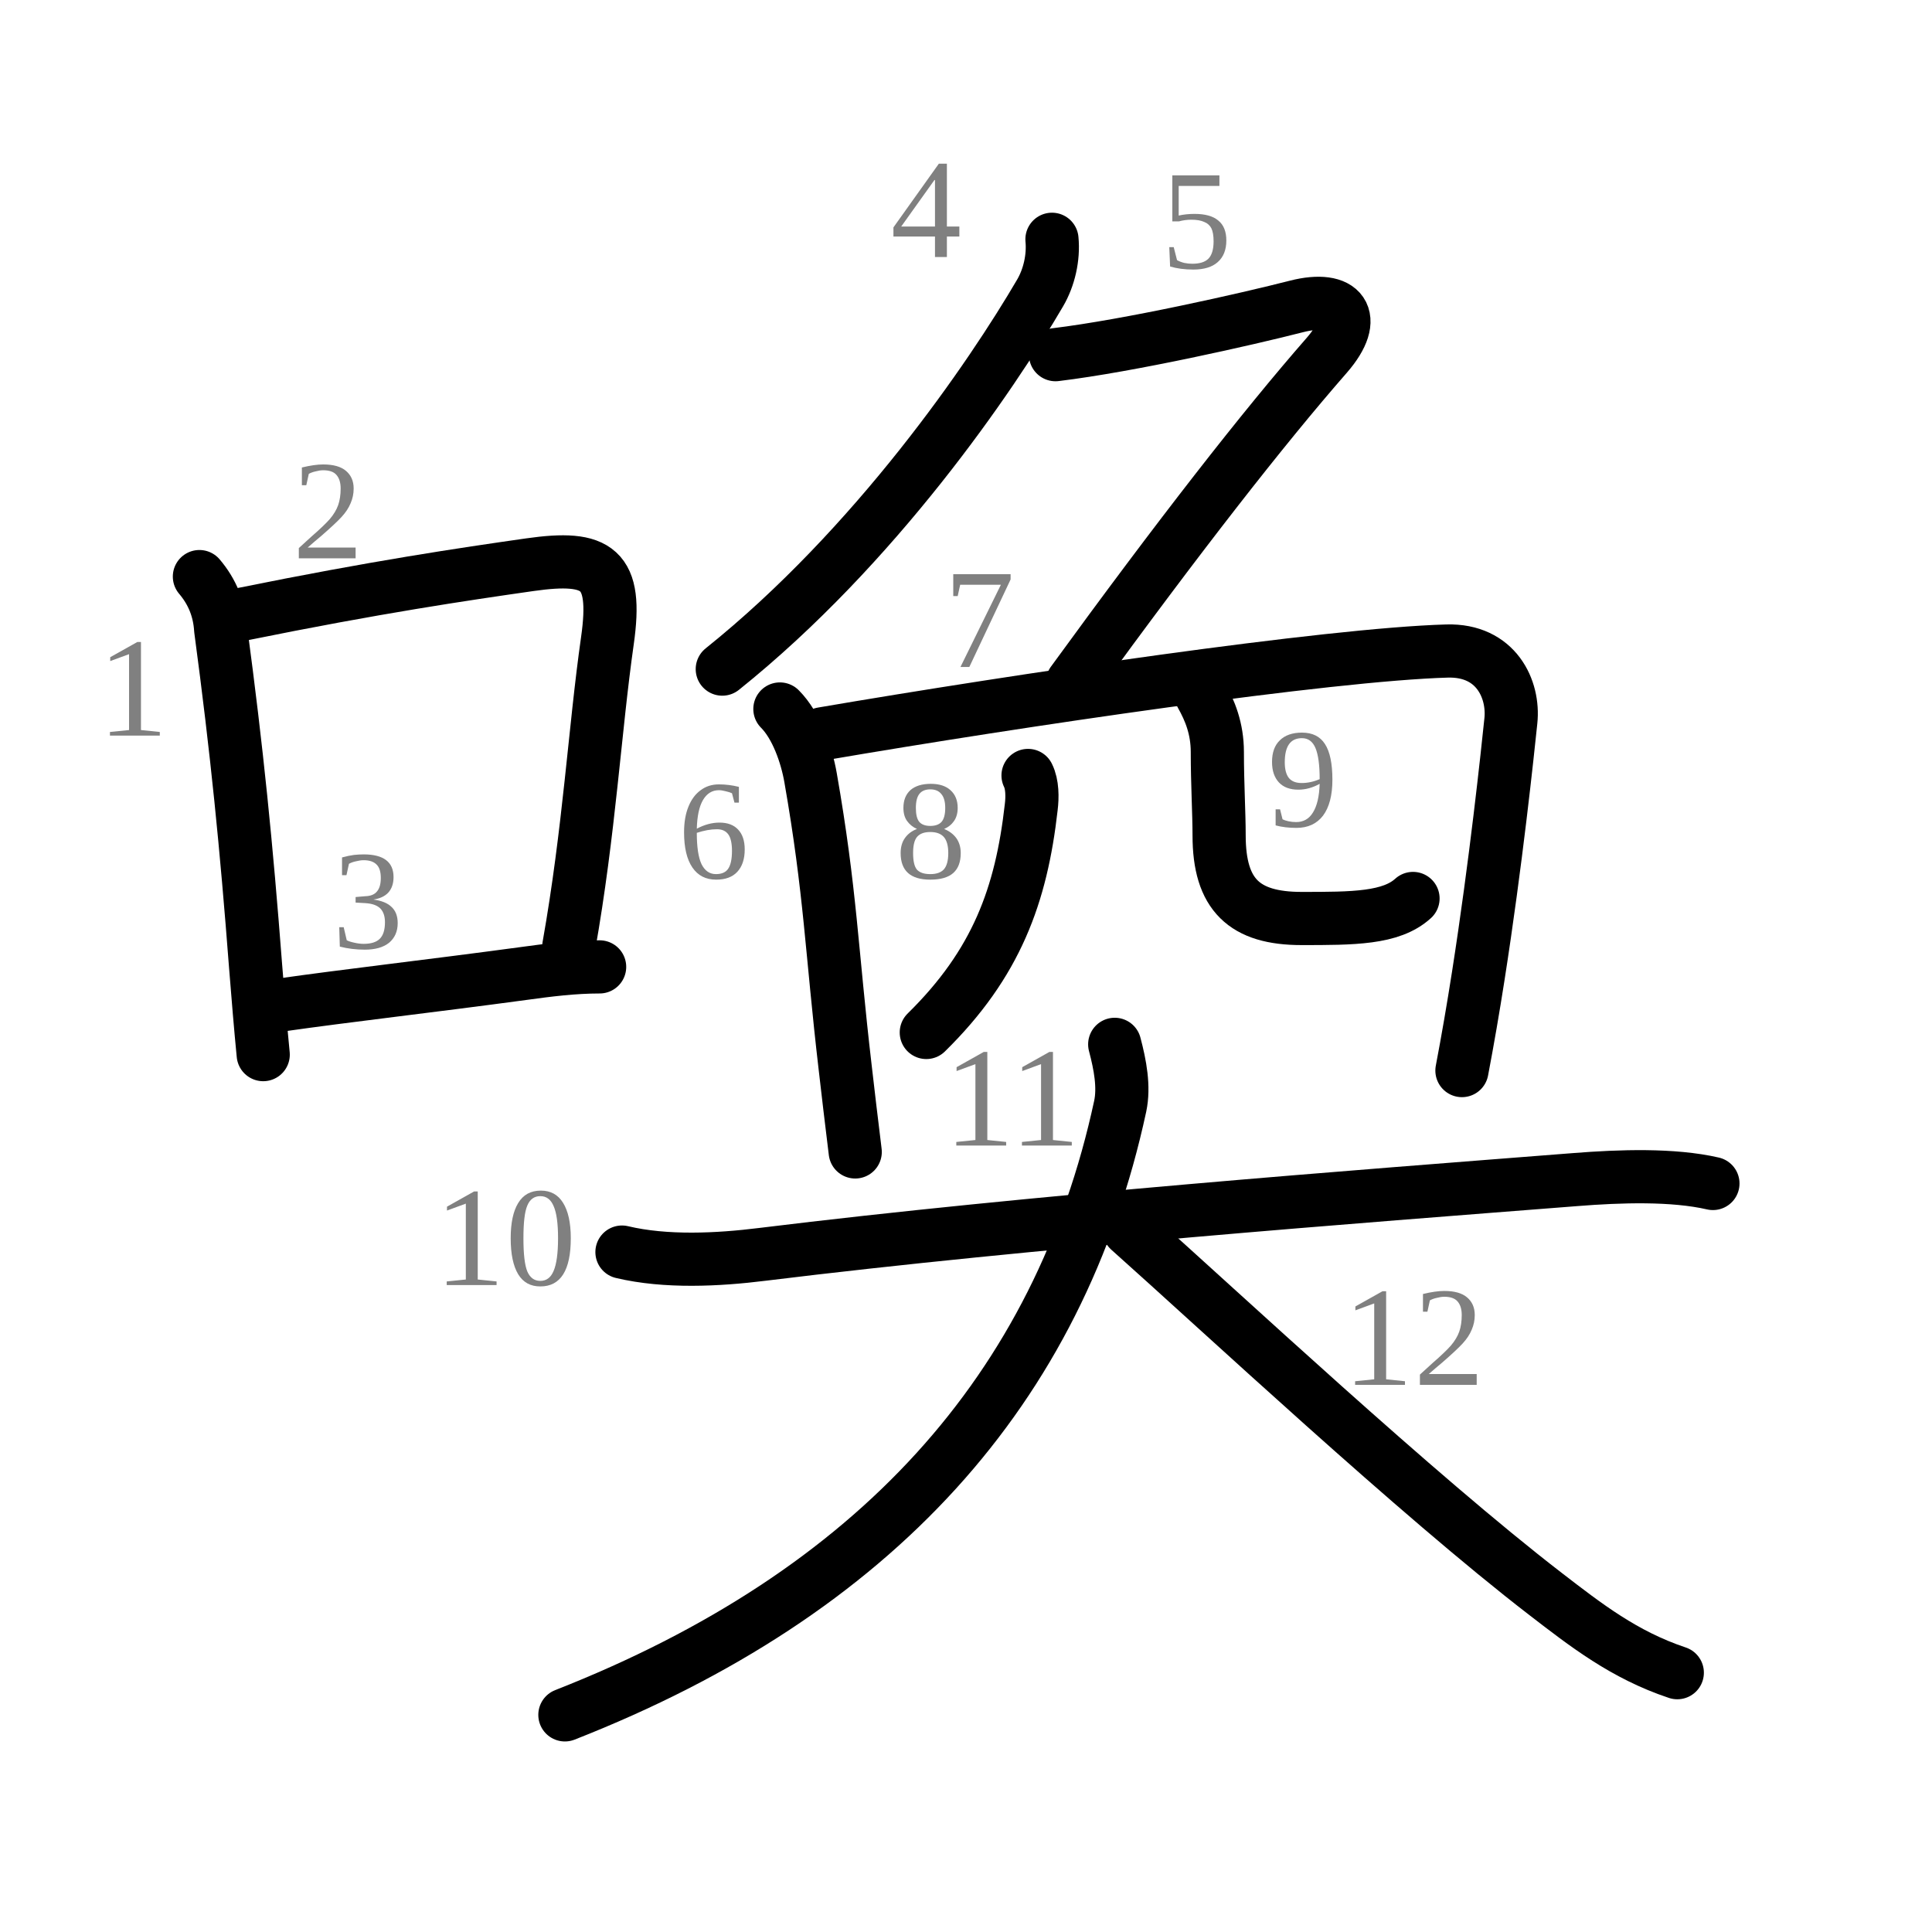
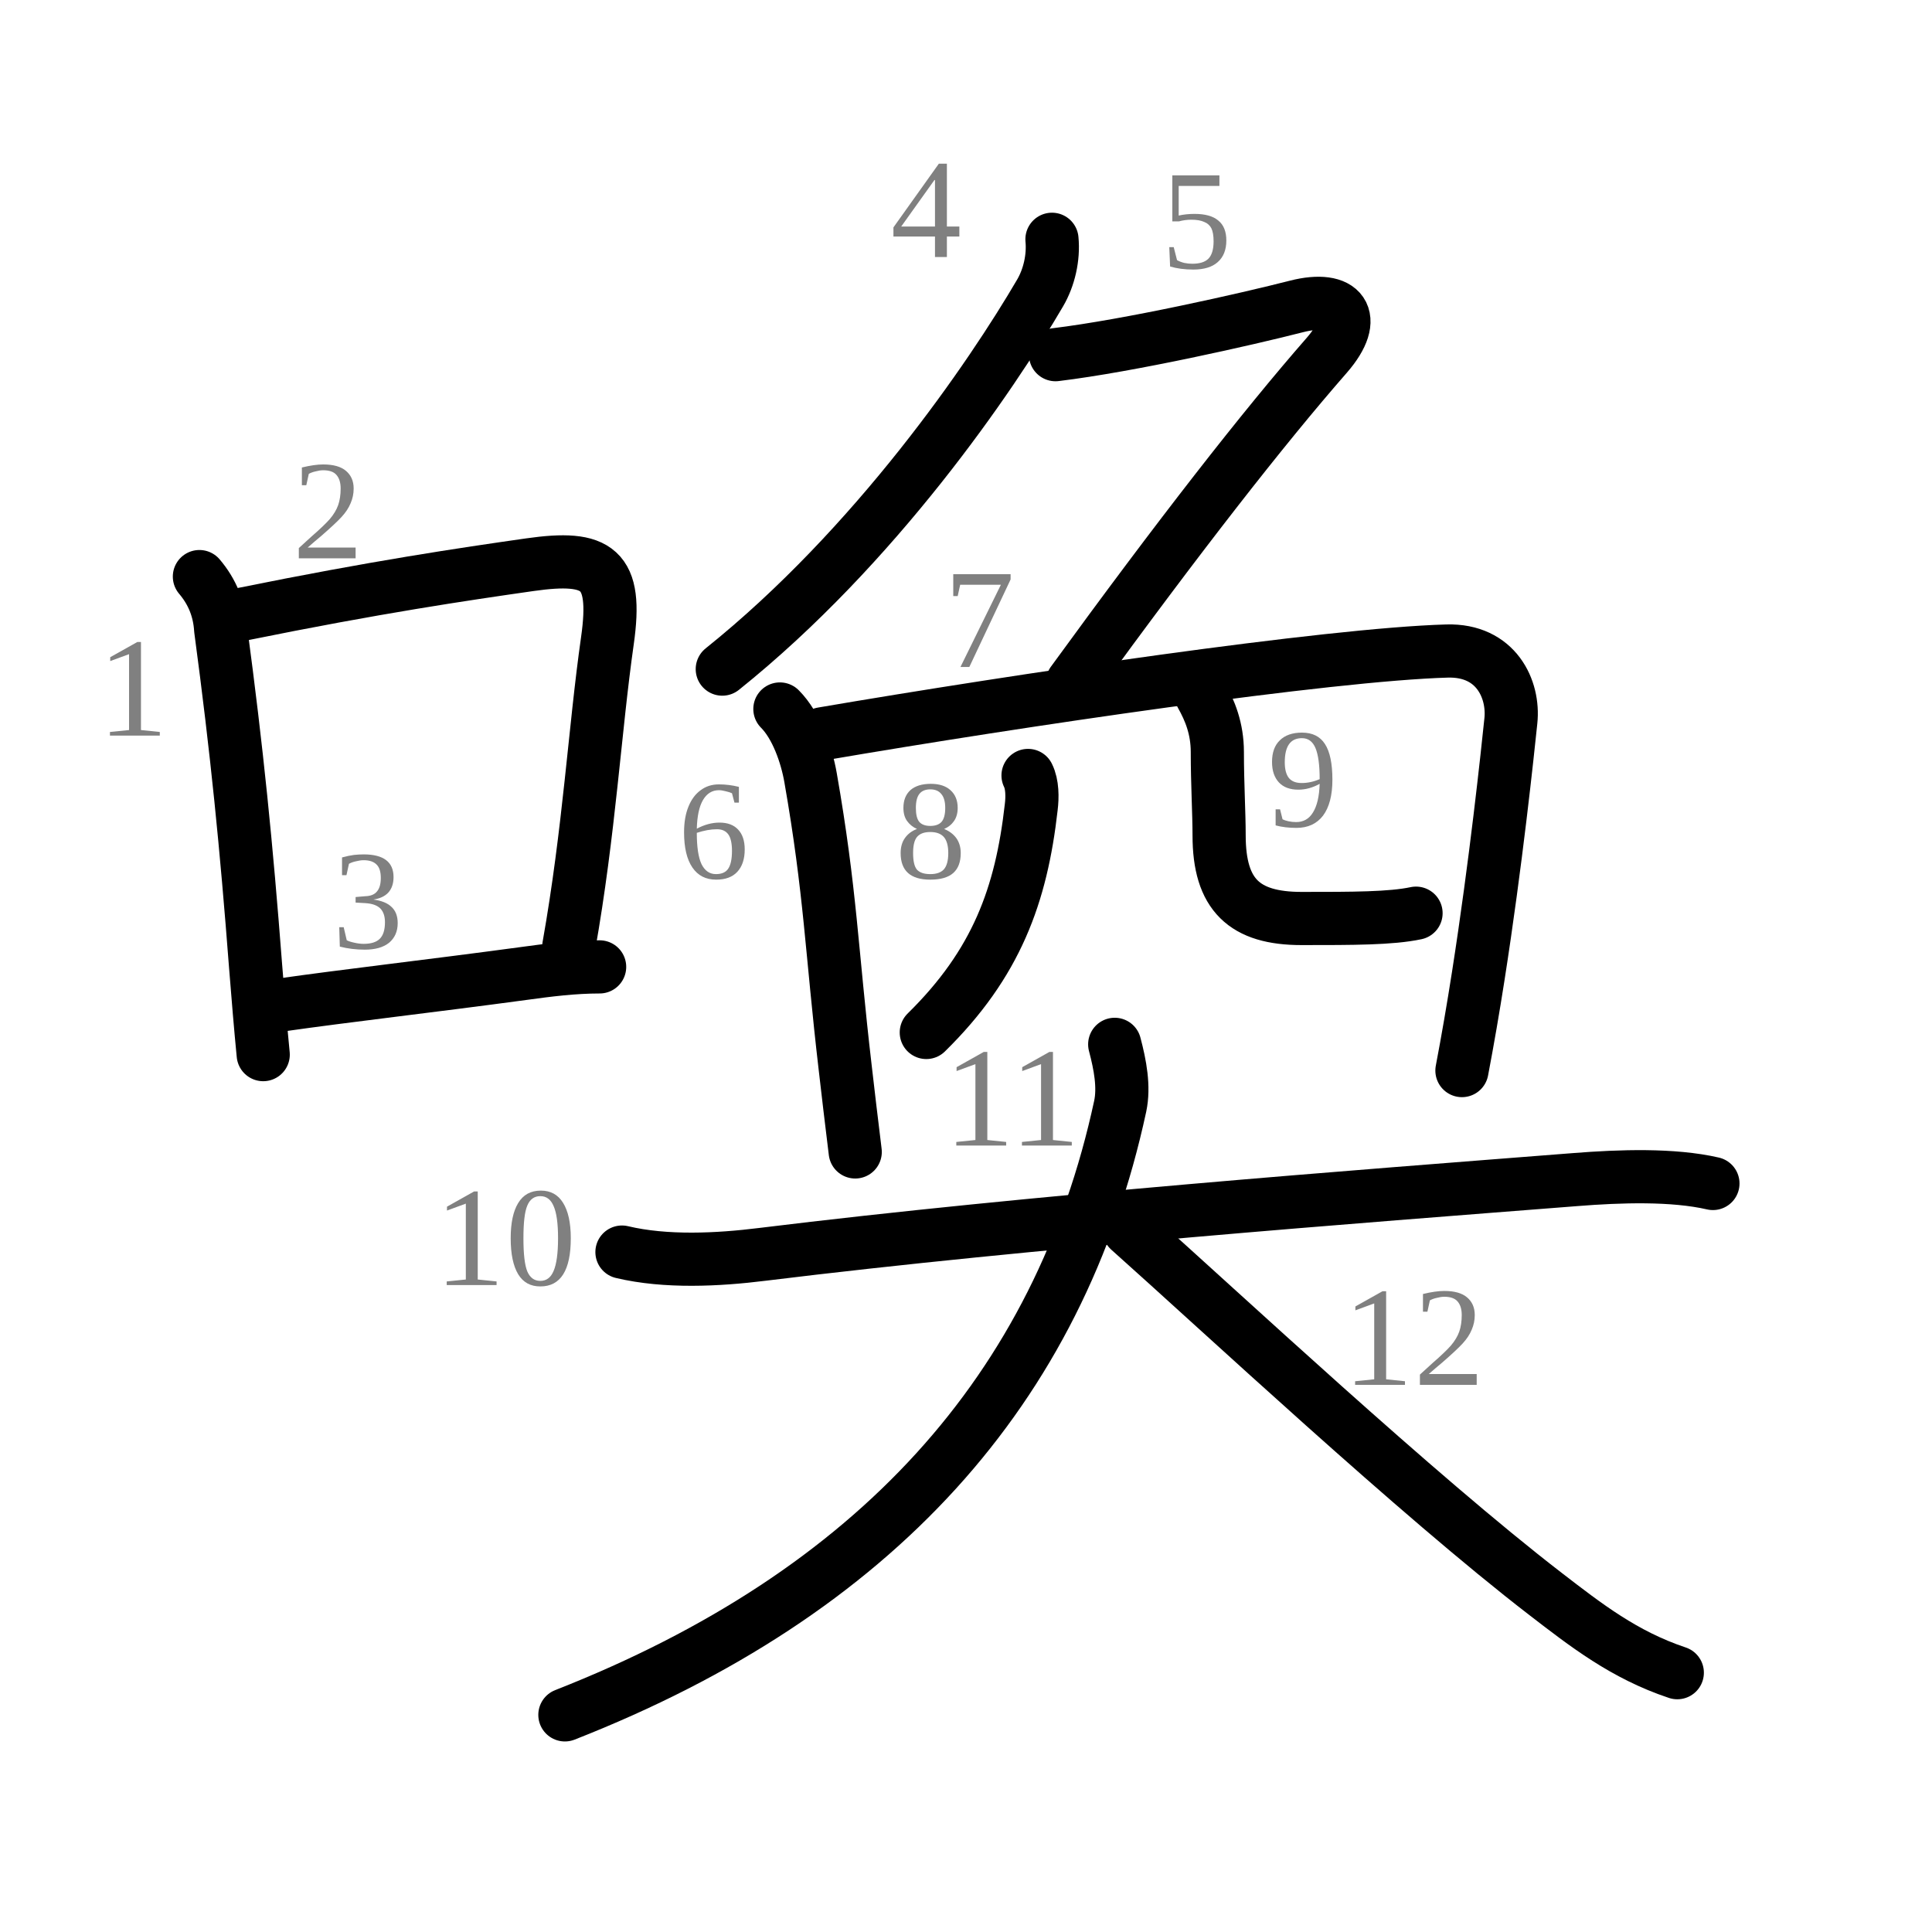
<svg xmlns="http://www.w3.org/2000/svg" xmlns:ns1="http://kanjivg.tagaini.net" width="109" height="109" viewBox="0 0 109 109">
  <g id="kvg:StrokePaths_0559a" style="fill:none;stroke:#000000;stroke-width:3;stroke-linecap:round;stroke-linejoin:round;">
    <g id="kvg:0559a" ns1:element="喚">
      <g id="kvg:0559a-g1" ns1:element="口" ns1:position="left" ns1:radical="general">
        <path id="kvg:0559a-s1" ns1:type="㇑" d="M11.25,32.53c0.73,0.86,1.13,1.85,1.2,2.98c0.92,6.87,1.45,12.21,1.97,19c0.14,1.76,0.28,3.46,0.43,4.99" />
        <path id="kvg:0559a-s2" ns1:type="㇕b" d="M13.68,34.65c7.54-1.53,12.44-2.25,16.21-2.79c3.86-0.55,4.96,0.2,4.38,4.28c-0.72,5.05-1.02,10.73-2.18,17.26" />
        <path id="kvg:0559a-s3" ns1:type="㇐b" d="M15.77,56.71c3.77-0.54,8.47-1.07,13.72-1.78c1.45-0.2,2.88-0.38,4.34-0.38" />
      </g>
      <g id="kvg:0559a-g2" ns1:element="奐" ns1:position="right" ns1:phon="奐">
        <g id="kvg:0559a-g3" ns1:position="top">
          <g id="kvg:0559a-g4" ns1:element="𠂊" ns1:variant="true" ns1:original="勹">
            <path id="kvg:0559a-s4" ns1:type="㇒" d="M59.35,13.5c0.1,1.03-0.16,2.16-0.67,3.03c-2.75,4.71-9.27,14.28-17.93,21.22" />
            <path id="kvg:0559a-s5" ns1:type="㇇a" d="M59.55,20.01c4.2-0.51,10.82-2.01,13.59-2.72c2.58-0.66,3.6,0.59,1.71,2.76c-3.56,4.07-8.35,10.2-14.35,18.45" />
          </g>
          <g id="kvg:0559a-g5" ns1:element="冂">
            <path id="kvg:0559a-s6" ns1:type="㇑" d="M44,40c0.94,0.94,1.51,2.61,1.73,3.87c1.13,6.45,1.18,9.73,1.95,16.33c0.16,1.41,0.35,2.99,0.57,4.79" />
            <path id="kvg:0559a-s7" ns1:type="㇕a" d="M46.39,41.4c11.11-1.9,28.57-4.48,35.25-4.67c2.77-0.08,3.79,2.16,3.6,3.94c-0.19,1.82-0.84,8.01-1.84,14.4c-0.28,1.79-0.59,3.6-0.92,5.33" />
          </g>
          <g id="kvg:0559a-g6" ns1:element="儿" ns1:original="八">
            <g id="kvg:0559a-g7" ns1:element="丿" ns1:position="left">
              <path id="kvg:0559a-s8" ns1:type="㇒" d="M58,43.75c0.25,0.5,0.25,1.23,0.18,1.79c-0.56,4.96-1.96,8.82-5.92,12.71" />
            </g>
            <g id="kvg:0559a-g8" ns1:position="right">
-               <path id="kvg:0559a-s9" ns1:type="㇟" d="M67.77,39.21c0.49,0.87,0.91,1.89,0.91,3.22c0,1.8,0.1,3.42,0.1,4.7c0,3.36,1.43,4.69,4.65,4.69c2.91,0,5.05,0,6.29-1.13" />
+               <path id="kvg:0559a-s9" ns1:type="㇟" d="M67.77,39.21C68.26,40.08 68.68,41.1 68.68,42.43C68.68,44.23 68.78,45.85 68.78,47.13C68.78,50.49 70.21,51.82 73.43,51.82C76.34,51.82 78.48,51.82 79.89,51.52" />
            </g>
          </g>
        </g>
        <g id="kvg:0559a-g9" ns1:element="大" ns1:position="bottom">
          <path id="kvg:0559a-s10" ns1:type="㇐" d="M35.09,70.64c2.48,0.59,5.42,0.44,7.91,0.13c15.38-1.89,33.6-3.26,45.88-4.22c2.51-0.2,5.5-0.3,7.76,0.22" />
          <path id="kvg:0559a-s11" ns1:type="㇒" d="M62.89,58.92c0.31,1.17,0.54,2.4,0.31,3.49c-3.44,15.97-13.82,27.47-31.33,34.34" />
          <path id="kvg:0559a-s12" ns1:type="㇏" d="M63.7,69.39c5.24,4.67,16.25,14.96,23.51,20.55c2.26,1.74,4.42,3.43,7.42,4.43" />
        </g>
      </g>
    </g>
  </g>
  <g id="kvg:StrokeNumbers_0559a" style="font-size:8;fill:#808080">
    <text transform="matrix(1 0 0 1 5.50 41.50)">1</text>
    <text transform="matrix(1 0 0 1 16.50 31.50)">2</text>
    <text transform="matrix(1 0 0 1 18.75 53.50)">3</text>
    <text transform="matrix(1 0 0 1 50.25 14.50)">4</text>
    <text transform="matrix(1 0 0 1 65.50 15.13)">5</text>
    <text transform="matrix(1 0 0 1 38.25 49.55)">6</text>
    <text transform="matrix(1 0 0 1 53.25 37.63)">7</text>
    <text transform="matrix(1 0 0 1 50.50 49.55)">8</text>
    <text transform="matrix(1 0 0 1 71.50 46.63)">9</text>
    <text transform="matrix(1 0 0 1 24.50 72.50)">10</text>
    <text transform="matrix(1 0 0 1 53.25 64.63)">11</text>
    <text transform="matrix(1 0 0 1 75.75 78.13)">12</text>
  </g>
</svg>
